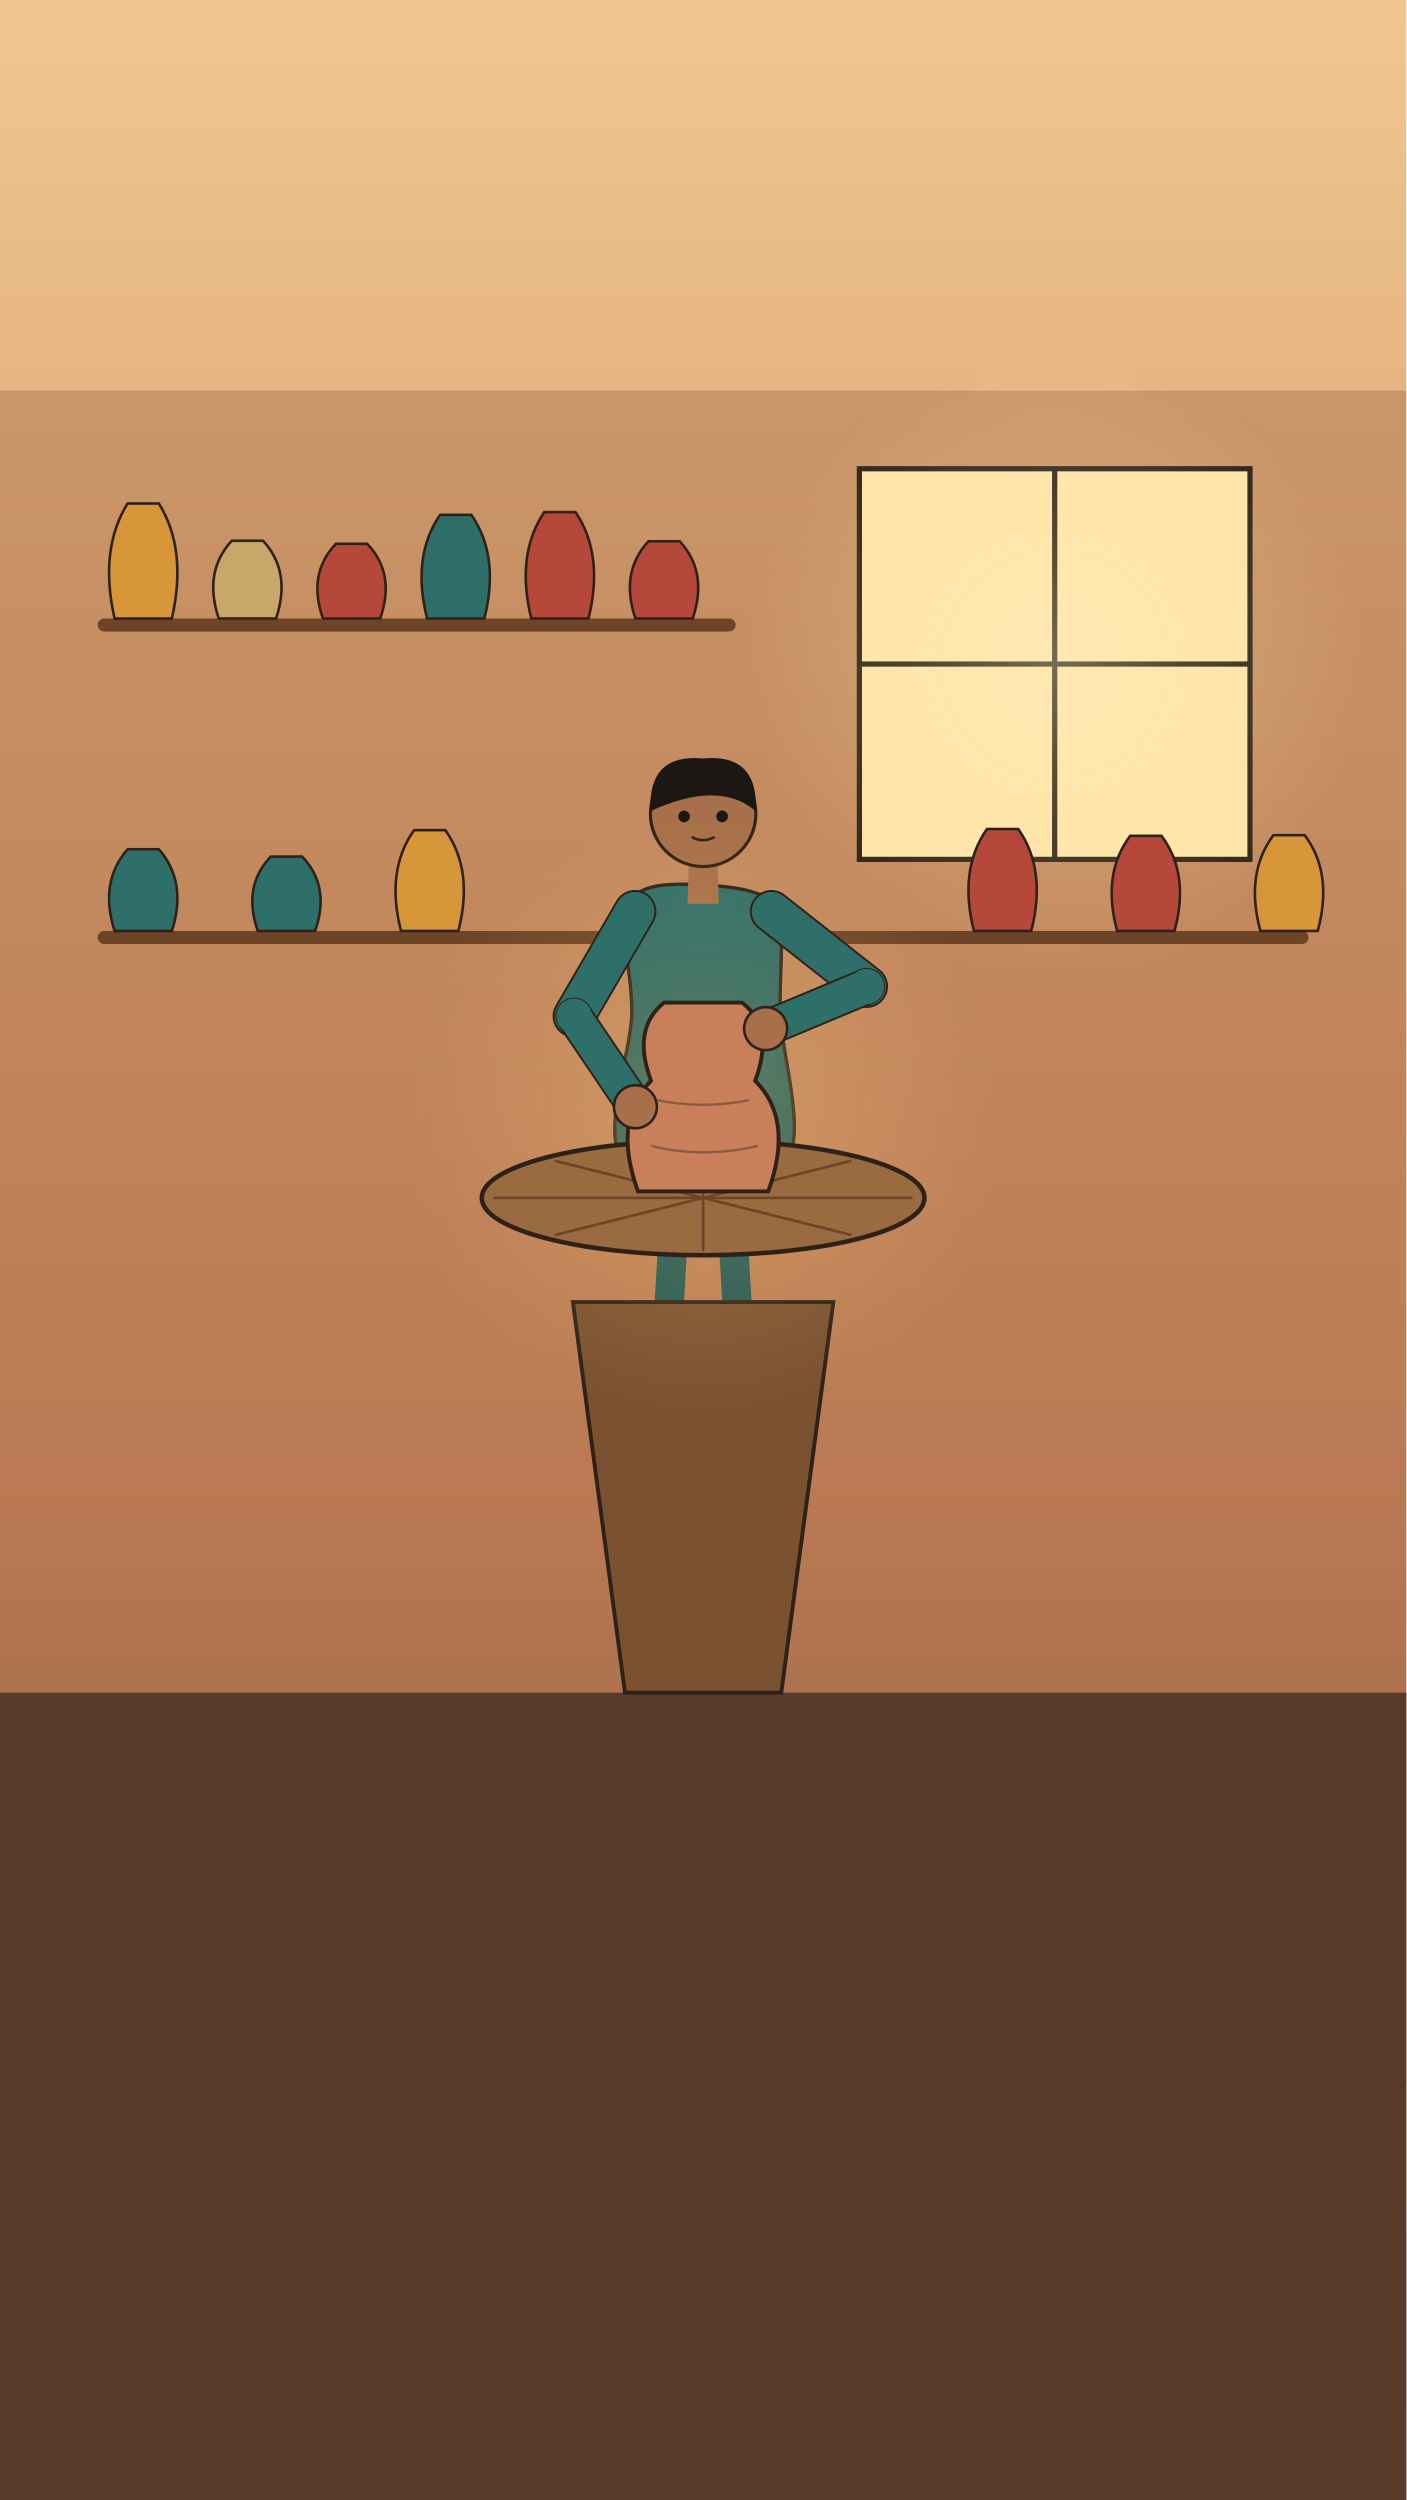
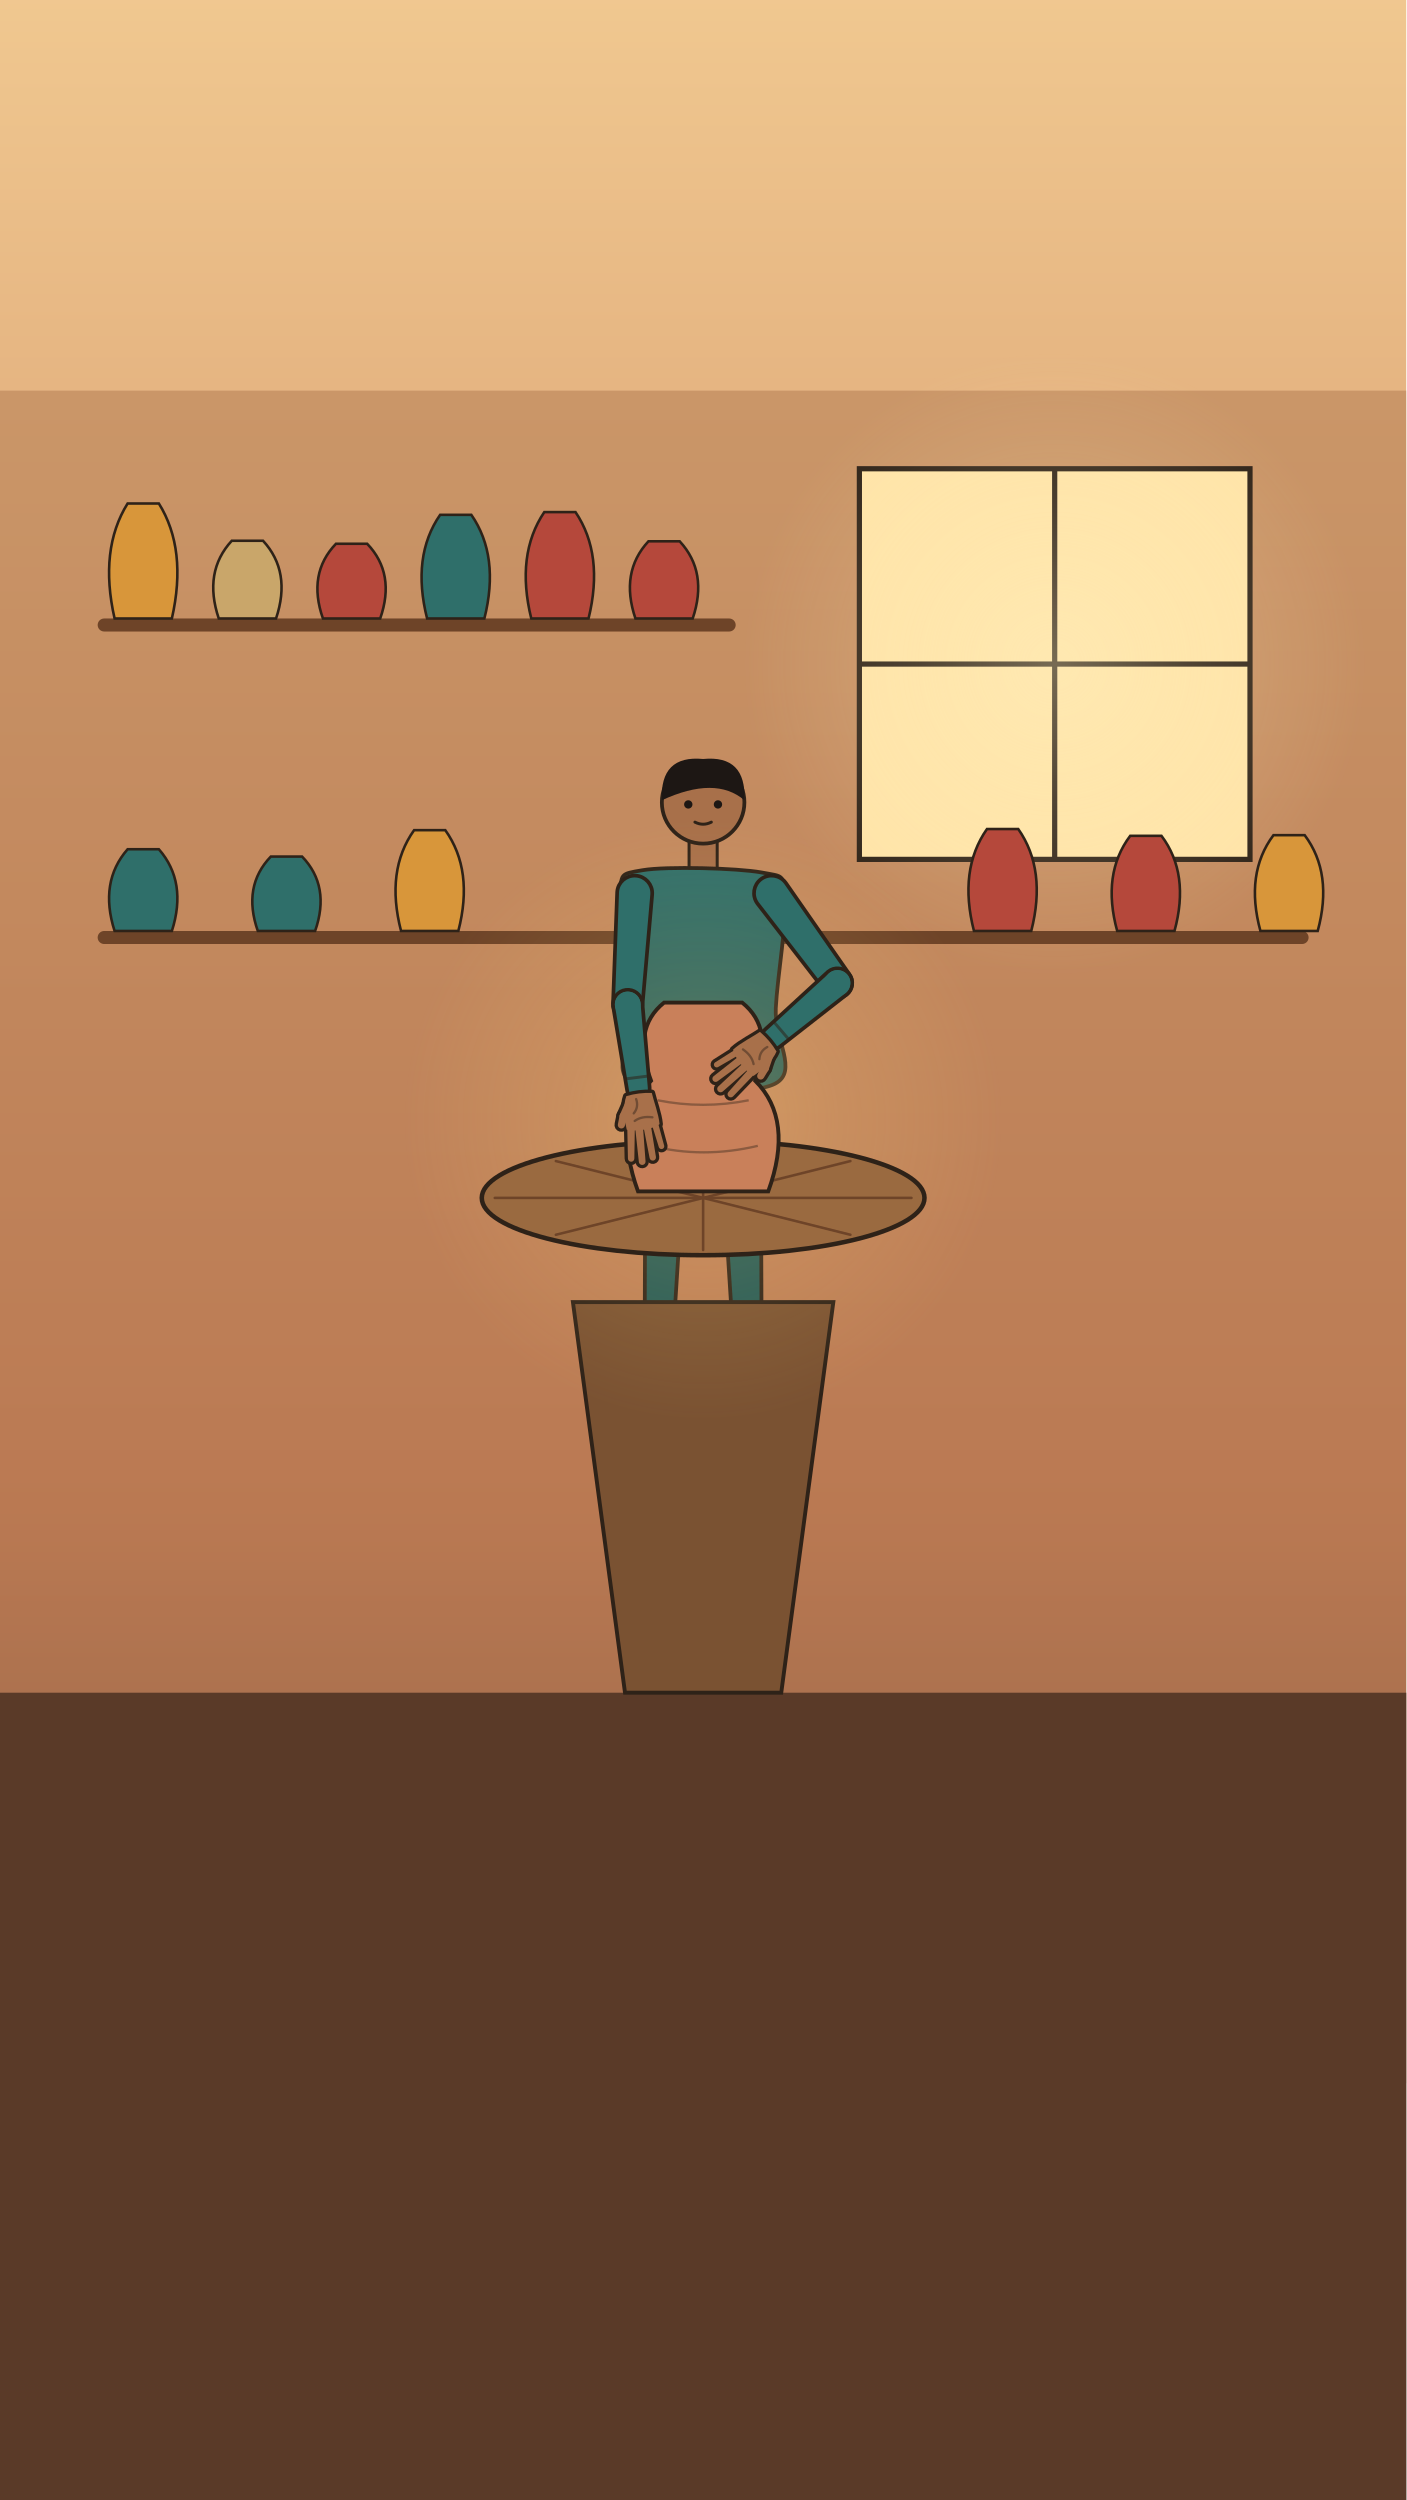
<svg xmlns="http://www.w3.org/2000/svg" viewBox="0 0 1080 1920" width="1080" height="1920">
  <defs>
    <linearGradient id="lg1" x1="0" y1="0" x2="0" y2="1">
      <stop offset="0" stop-color="#f0c890" />
      <stop offset="0.6" stop-color="#c9805a" />
      <stop offset="1" stop-color="#4a3a34" />
    </linearGradient>
    <radialGradient id="rg2" cx="0.5" cy="0.5" r="0.5">
      <stop offset="0" stop-color="#fff0c0" stop-opacity="0.35" />
      <stop offset="0.45" stop-color="#fff0c0" stop-opacity="0.158" />
      <stop offset="1" stop-color="#fff0c0" stop-opacity="0" />
    </radialGradient>
    <linearGradient id="lg3" x1="0" y1="0" x2="0" y2="1">
      <stop offset="0" stop-color="#2f6f6a" />
      <stop offset="1" stop-color="#245a56" />
    </linearGradient>
    <radialGradient id="rg4" cx="0.5" cy="0.5" r="0.5">
      <stop offset="0" stop-color="#ffd27a" stop-opacity="0.3" />
      <stop offset="0.45" stop-color="#ffd27a" stop-opacity="0.135" />
      <stop offset="1" stop-color="#ffd27a" stop-opacity="0" />
    </radialGradient>
  </defs>
  <rect x="0" y="0" width="1080" height="1920" fill="url(#lg1)" />
  <rect x="0" y="300" width="1080" height="1300" fill="#a8704a" opacity=".45" />
  <rect x="660" y="360" width="300" height="300" fill="#ffe4a8" stroke="#2e2218" stroke-width="4" />
  <path d="M810 360V660M660 510H960" fill="none" stroke="#2e2218" stroke-width="4" />
  <circle cx="810" cy="510" r="240" fill="url(#rg2)" />
  <line x1="80" y1="480" x2="560" y2="480" stroke="#6e4428" stroke-width="10" stroke-linecap="round" />
  <line x1="80" y1="720" x2="1000" y2="720" stroke="#6e4428" stroke-width="10" stroke-linecap="round" />
  <path d="M88 475Q76 422.003 98 386.672L122 386.672Q144 422.003 132 475Z" fill="#d8963a" stroke="#2e2218" stroke-width="2" />
  <path d="M168 475Q156 439.177 178 415.295L202 415.295Q224 439.177 212 475Z" fill="#c9a66a" stroke="#2e2218" stroke-width="2" />
  <path d="M248 475Q236 440.578 258 417.63L282 417.63Q304 440.578 292 475Z" fill="#b5483b" stroke="#2e2218" stroke-width="2" />
  <path d="M328 475Q316 427.25 338 395.416L362 395.416Q384 427.25 372 475Z" fill="#2f6f6a" stroke="#2e2218" stroke-width="2" />
  <path d="M408 475Q396 425.978 418 393.297L442 393.297Q464 425.978 452 475Z" fill="#b5483b" stroke="#2e2218" stroke-width="2" />
  <path d="M488 475Q476 439.438 498 415.73L522 415.73Q544 439.438 532 475Z" fill="#b5483b" stroke="#2e2218" stroke-width="2" />
  <path d="M88 715Q76 677.333 98 652.222L122 652.222Q144 677.333 132 715Z" fill="#2f6f6a" stroke="#2e2218" stroke-width="2" />
  <path d="M198 715Q186 680.701 208 657.835L232 657.835Q254 680.701 242 715Z" fill="#2f6f6a" stroke="#2e2218" stroke-width="2" />
  <path d="M308 715Q296 668.554 318 637.59L342 637.59Q364 668.554 352 715Z" fill="#d8963a" stroke="#2e2218" stroke-width="2" />
  <path d="M748 715Q736 668.005 758 636.675L782 636.675Q804 668.005 792 715Z" fill="#b5483b" stroke="#2e2218" stroke-width="2" />
  <path d="M858 715Q846 671.149 868 641.914L892 641.914Q914 671.149 902 715Z" fill="#b5483b" stroke="#2e2218" stroke-width="2" />
  <path d="M968 715Q956 670.851 978 641.418L1002 641.418Q1024 670.851 1012 715Z" fill="#d8963a" stroke="#2e2218" stroke-width="2" />
  <rect x="0" y="1300" width="1080" height="620" fill="#5a3a28" />
  <g id="mv-breathe-potter">
-     <path d="M520.5 872.5Q516.6 966.2 510.8 1051" fill="none" stroke="#245a56" stroke-width="22.5" stroke-linecap="round" />
-     <ellipse cx="501.8" cy="1057" rx="21" ry="9.8" fill="#1d1714" />
-     <path d="M559.5 872.5Q563.4 966.2 569.2 1051" fill="none" stroke="#245a56" stroke-width="22.5" stroke-linecap="round" />
-     <ellipse cx="578.2" cy="1057" rx="21" ry="9.8" fill="#1d1714" />
-     <path d="M501.7 681C517.5 677.1 559 679.7 575.1 684.2C591.2 688.6 594.2 692.2 598.2 707.8C602.2 723.4 598.6 746.8 599.2 777.9C599.8 809 621.6 875.4 601.7 894.5C581.7 913.5 498.9 911.7 479.5 892.2C460.1 872.8 485.1 808.5 485.2 777.7C485.3 747 477.3 724 480 707.9C482.8 691.8 485.8 685 501.7 681Z" fill="url(#lg3)" stroke="#2e2218" stroke-width="2.6" stroke-linejoin="round" />
+     <path d="M495.9 809.6L530.8 809.6L515.3 1052.4L495 1052.4Z" fill="#245a56" stroke="#2e2218" stroke-width="2.9" stroke-linejoin="round" />
+     <ellipse cx="492.4" cy="1055.6" rx="28.5" ry="10.1" fill="#1d1714" stroke="#2e2218" stroke-width="2.3" />
+     <path d="M549.2 809.6L584.1 809.6L585 1052.4L564.7 1052.4Z" fill="#245a56" stroke="#2e2218" stroke-width="2.9" stroke-linejoin="round" />
+     <ellipse cx="587.5" cy="1055.6" rx="28.5" ry="10.1" fill="#1d1714" stroke="#2e2218" stroke-width="2.3" />
+     <path d="M529.2 635.2L529.2 676.4L550.8 676.4L550.8 635.2Z" fill="#a8704a" stroke="#2e2218" stroke-width="2.3" />
+     <path d="M493.6 668.3C511.7 665.2 566.4 666.7 584.6 670C602.7 673.4 600.9 671.1 602.8 688.4C604.7 705.8 597 750.3 595.8 774.2C594.5 798.2 613.6 822.8 595.2 832.3C576.8 841.8 503.5 840.7 485.4 831C467.4 821.3 488.3 797.9 486.7 774.1C485.2 750.4 475.1 706.1 476.2 688.5C477.4 670.8 475.6 671.3 493.6 668.3Z" fill="url(#lg3)" stroke="#2e2218" stroke-width="2.9" stroke-linejoin="round" />
    <g id="mv-nod-potter">
-       <path d="M528 694L529.5 649.3L550.5 649.3L552 694Z" fill="#a8704a" />
-       <circle cx="540" cy="625" r="40.5" fill="#a8704a" stroke="#2e2218" stroke-width="2.4" />
-       <path d="M499.5 623Q497.5 578.4 540 582.5Q582.5 578.4 580.5 623Q552.1 598.7 499.5 623Z" fill="#1d1714" />
-       <circle cx="525.4" cy="627" r="4.5" fill="#1d1714" />
-       <circle cx="554.6" cy="627" r="4.5" fill="#1d1714" />
-       <path d="M531.9 643.2Q540 647.3 548.1 643.2" fill="none" stroke="#2e2218" stroke-width="2" stroke-linecap="round" />
+       <circle cx="540" cy="616.2" r="31.7" fill="#a8704a" stroke="#2e2218" stroke-width="2.9" />
+       <path d="M508.3 614.6Q506.7 579.7 540 582.9Q573.3 579.7 571.7 614.6Q549.5 595.6 508.3 614.6Z" fill="#1d1714" />
+       <circle cx="528.6" cy="617.8" r="3.2" fill="#1d1714" />
+       <circle cx="551.4" cy="617.8" r="3.2" fill="#1d1714" />
+       <path d="M533.7 631.4Q540 634.6 546.3 631.4" fill="none" stroke="#2e2218" stroke-width="2.3" stroke-linecap="round" />
    </g>
  </g>
  <path d="M440 1000L640 1000L600 1300L480 1300Z" fill="#7a5232" stroke="#2e2218" stroke-width="3" />
  <circle cx="540" cy="860" r="230" fill="url(#rg4)" />
  <g id="mv-core-spin">
    <ellipse cx="540" cy="920" rx="170" ry="44" fill="#9a6a40" stroke="#2e2218" stroke-width="3.5" />
    <line x1="540" y1="920" x2="700" y2="920" stroke="#6e4428" stroke-width="2" stroke-linecap="round" />
    <line x1="540" y1="920" x2="653.1" y2="948.3" stroke="#6e4428" stroke-width="2" stroke-linecap="round" />
    <line x1="540" y1="920" x2="540" y2="960" stroke="#6e4428" stroke-width="2" stroke-linecap="round" />
    <line x1="540" y1="920" x2="426.9" y2="948.3" stroke="#6e4428" stroke-width="2" stroke-linecap="round" />
    <line x1="540" y1="920" x2="380" y2="920" stroke="#6e4428" stroke-width="2" stroke-linecap="round" />
    <line x1="540" y1="920" x2="426.9" y2="891.7" stroke="#6e4428" stroke-width="2" stroke-linecap="round" />
    <line x1="540" y1="920" x2="540" y2="880" stroke="#6e4428" stroke-width="2" stroke-linecap="round" />
    <line x1="540" y1="920" x2="653.1" y2="891.7" stroke="#6e4428" stroke-width="2" stroke-linecap="round" />
    <path d="M490 915Q470 860 500 830Q485 790 510 770L570 770Q595 790 580 830Q610 860 590 915Z" fill="#c9805a" stroke="#2e2218" stroke-width="3" />
    <path d="M505 845Q540 852 575 845M500 880Q540 890 582 880" fill="none" stroke="#2e2218" stroke-width="1.8" opacity=".4" />
  </g>
  <g />
-   <g id="mv-chain-potR-1" data-pivot="487.6 700" data-amp="5.4" data-per="1">
-     <line x1="487.6" y1="700" x2="440.9" y2="780.4" stroke="#2e2218" stroke-width="33" stroke-linecap="round" />
-     <line x1="487.6" y1="700" x2="440.9" y2="780.4" stroke="#2f6f6a" stroke-width="30" stroke-linecap="round" />
-     <g id="mv-chain-potR-2" data-pivot="440.9 780.4" data-amp="9" data-per="1">
-       <line x1="440.9" y1="780.4" x2="488" y2="850" stroke="#2e2218" stroke-width="28.5" stroke-linecap="round" />
-       <line x1="440.9" y1="780.4" x2="488" y2="850" stroke="#2f6f6a" stroke-width="25.5" stroke-linecap="round" />
-       <circle cx="440.9" cy="780.4" r="13.5" fill="#2f6f6a" />
-       <circle cx="488" cy="850" r="16.5" fill="#a8704a" stroke="#2e2218" stroke-width="2" />
+   <g class="mv mv-limb-potR-1" data-pivot="487.4 685.9">
+     <path d="M475.419,685.188 L472.238,770.746 A9.878,9.878 0 0 0 491.954,771.98 L499.464,686.692 A12.046,12.046 0 0 0 475.419,685.188 Z" fill="#2e2218" stroke="#2e2218" stroke-width="5.71" stroke-linejoin="round" />
+     <path d="M475.419,685.188 L472.238,770.746 A9.878,9.878 0 0 0 491.954,771.98 L499.464,686.692 A12.046,12.046 0 0 0 475.419,685.188 Z" fill="#2f6f6a" stroke="none" />
+     <g class="mv mv-limb-potR-2" data-pivot="482.1 771.4">
+       <path d="M472.296,772.597 L483.03,837.127 A7.291,7.291 0 0 0 497.498,835.305 L491.896,770.129 A9.878,9.878 0 0 0 472.296,772.597 Z" fill="#2e2218" stroke="#2e2218" stroke-width="5.71" stroke-linejoin="round" />
+       <path d="M472.296,772.597 L483.03,837.127 A7.291,7.291 0 0 0 497.498,835.305 L491.896,770.129 A9.878,9.878 0 0 0 472.296,772.597 Z" fill="#2f6f6a" stroke="none" />
+       <circle cx="482.1" cy="771.4" r="9.9" fill="#2f6f6a" stroke="none" />
+       <path d="M481.2,828.5 L497.1,826.5" stroke="#2e2218" stroke-width="2.28" stroke-linecap="round" opacity=".55" />
+       <g transform="translate(490.8 840.6) rotate(172.82) scale(26.628)">
+         <g fill="#2e2218" stroke="#2e2218" stroke-width="0.193" stroke-linejoin="round">
+           <path d="M-0.370,0 C-0.111,0.04 0.111,0.04 0.370,0 C0.500,-0.25 0.510,-0.62 0.480,-0.960 C0.288,-1.050 -0.288,-1.050 -0.480,-0.920 C-0.490,-0.62 -0.390,-0.22 -0.370,0 Z" />
+           <path d="M0.462,-0.957 L0.549,-1.792 A0.092,0.092 0 0 0 0.366,-1.815 L0.248,-0.983 A0.107,0.107 0 0 0 0.462,-0.957 Z" />
+           <path d="M0.232,-0.996 L0.249,-1.936 A0.097,0.097 0 0 0 0.056,-1.943 L0.008,-1.004 A0.113,0.113 0 0 0 0.232,-0.996 Z" />
+           <path d="M-0.013,-0.986 L-0.073,-1.854 A0.092,0.092 0 0 0 -0.258,-1.844 L-0.227,-0.974 A0.107,0.107 0 0 0 -0.013,-0.986 Z" />
+           <path d="M-0.259,-0.914 L-0.378,-1.584 A0.08,0.08 0 0 0 -0.535,-1.559 L-0.441,-0.885 A0.092,0.092 0 0 0 -0.259,-0.914 Z" />
+           <path d="M0.452,-0.225 L0.616,-0.5 A0.117,0.117 0 0 0 0.421,-0.631 L0.228,-0.376 A0.135,0.135 0 0 0 0.452,-0.225 Z" />
+           <path d="M0.628,-0.521 L0.711,-0.768 A0.102,0.102 0 0 0 0.521,-0.845 L0.41,-0.609 A0.117,0.117 0 0 0 0.628,-0.521 Z" />
+         </g>
+         <g fill="#a8704a" stroke="none">
+           <path d="M-0.370,0 C-0.111,0.04 0.111,0.04 0.370,0 C0.500,-0.25 0.510,-0.62 0.480,-0.960 C0.288,-1.050 -0.288,-1.050 -0.480,-0.920 C-0.490,-0.62 -0.390,-0.22 -0.370,0 Z" />
+           <path d="M0.462,-0.957 L0.549,-1.792 A0.092,0.092 0 0 0 0.366,-1.815 L0.248,-0.983 A0.107,0.107 0 0 0 0.462,-0.957 Z" />
+           <path d="M0.232,-0.996 L0.249,-1.936 A0.097,0.097 0 0 0 0.056,-1.943 L0.008,-1.004 A0.113,0.113 0 0 0 0.232,-0.996 Z" />
+           <path d="M-0.013,-0.986 L-0.073,-1.854 A0.092,0.092 0 0 0 -0.258,-1.844 L-0.227,-0.974 A0.107,0.107 0 0 0 -0.013,-0.986 Z" />
+           <path d="M-0.259,-0.914 L-0.378,-1.584 A0.08,0.08 0 0 0 -0.535,-1.559 L-0.441,-0.885 A0.092,0.092 0 0 0 -0.259,-0.914 Z" />
+           <path d="M0.452,-0.225 L0.616,-0.5 A0.117,0.117 0 0 0 0.421,-0.631 L0.228,-0.376 A0.135,0.135 0 0 0 0.452,-0.225 Z" />
+           <path d="M0.628,-0.521 L0.711,-0.768 A0.102,0.102 0 0 0 0.521,-0.845 L0.41,-0.609 A0.117,0.117 0 0 0 0.628,-0.521 Z" />
+         </g>
+         <g fill="none" stroke="#2e2218" stroke-width="0.068" stroke-linecap="round" opacity=".45">
+           <path d="M-0.300,-0.70 Q0.000,-0.62 0.220,-0.74" />
+           <path d="M0.220,-0.52 Q0.050,-0.36 0.100,-0.12" />
+         </g>
+       </g>
    </g>
  </g>
-   <g id="mv-chain-potL-1" data-pivot="592.4 700" data-amp="1.8" data-per="1.4">
-     <line x1="592.4" y1="700" x2="665.5" y2="757.6" stroke="#2e2218" stroke-width="33" stroke-linecap="round" />
-     <line x1="592.4" y1="700" x2="665.5" y2="757.6" stroke="#2f6f6a" stroke-width="30" stroke-linecap="round" />
-     <g id="mv-chain-potL-2" data-pivot="665.5 757.6" data-amp="3" data-per="1.4">
-       <line x1="665.5" y1="757.6" x2="588" y2="790" stroke="#2e2218" stroke-width="28.5" stroke-linecap="round" />
-       <line x1="665.5" y1="757.6" x2="588" y2="790" stroke="#2f6f6a" stroke-width="25.5" stroke-linecap="round" />
-       <circle cx="665.5" cy="757.6" r="13.5" fill="#2f6f6a" />
-       <circle cx="588" cy="790" r="16.5" fill="#a8704a" stroke="#2e2218" stroke-width="2" />
+   <g class="mv mv-limb-potL-1" data-pivot="592.6 685.9" data-amp="0">
+     <path d="M582.849,693.07 L635.256,760.774 A9.878,9.878 0 0 0 651.18,749.081 L602.268,678.81 A12.046,12.046 0 0 0 582.849,693.07 Z" fill="#2e2218" stroke="#2e2218" stroke-width="5.71" stroke-linejoin="round" />
+     <path d="M582.849,693.07 L635.256,760.774 A9.878,9.878 0 0 0 651.18,749.081 L602.268,678.81 A12.046,12.046 0 0 0 582.849,693.07 Z" fill="#2f6f6a" stroke="none" />
+     <g class="mv mv-limb-potL-2" data-pivot="643.2 754.9" data-amp="0">
+       <path d="M636.834,747.39 L588.626,791.609 A7.291,7.291 0 0 0 598.05,802.736 L649.602,762.465 A9.878,9.878 0 0 0 636.834,747.39 Z" fill="#2e2218" stroke="#2e2218" stroke-width="5.71" stroke-linejoin="round" />
+       <path d="M636.834,747.39 L588.626,791.609 A7.291,7.291 0 0 0 598.05,802.736 L649.602,762.465 A9.878,9.878 0 0 0 636.834,747.39 Z" fill="#2f6f6a" stroke="none" />
+       <circle cx="643.2" cy="754.9" r="9.9" fill="#2f6f6a" stroke="none" />
+       <path d="M594.8,785.4 L605.2,797.6" stroke="#2e2218" stroke-width="2.28" stroke-linecap="round" opacity=".55" />
+       <g transform="translate(590.0 800.0) rotate(229.74) scale(26.628)">
+         <g fill="#2e2218" stroke="#2e2218" stroke-width="0.193" stroke-linejoin="round">
+           <path d="M0.370,0 C0.111,0.04 -0.111,0.04 -0.370,0 C-0.500,-0.25 -0.510,-0.62 -0.480,-0.960 C-0.288,-1.050 0.288,-1.050 0.480,-0.920 C0.490,-0.62 0.390,-0.22 0.370,0 Z" />
+           <path d="M-0.248,-0.983 L-0.366,-1.815 A0.092,0.092 0 0 0 -0.549,-1.792 L-0.462,-0.957 A0.107,0.107 0 0 0 -0.248,-0.983 Z" />
+           <path d="M-0.008,-1.004 L-0.056,-1.943 A0.097,0.097 0 0 0 -0.249,-1.936 L-0.232,-0.996 A0.113,0.113 0 0 0 -0.008,-1.004 Z" />
+           <path d="M0.227,-0.974 L0.258,-1.844 A0.092,0.092 0 0 0 0.073,-1.854 L0.013,-0.986 A0.107,0.107 0 0 0 0.227,-0.974 Z" />
+           <path d="M0.441,-0.885 L0.535,-1.559 A0.08,0.08 0 0 0 0.378,-1.584 L0.259,-0.914 A0.092,0.092 0 0 0 0.441,-0.885 Z" />
+           <path d="M-0.228,-0.376 L-0.421,-0.631 A0.117,0.117 0 0 0 -0.616,-0.5 L-0.452,-0.225 A0.135,0.135 0 0 0 -0.228,-0.376 Z" />
+           <path d="M-0.41,-0.609 L-0.521,-0.845 A0.102,0.102 0 0 0 -0.711,-0.768 L-0.628,-0.521 A0.117,0.117 0 0 0 -0.41,-0.609 Z" />
+         </g>
+         <g fill="#a8704a" stroke="none">
+           <path d="M0.370,0 C0.111,0.04 -0.111,0.04 -0.370,0 C-0.500,-0.25 -0.510,-0.62 -0.480,-0.960 C-0.288,-1.050 0.288,-1.050 0.480,-0.920 C0.490,-0.62 0.390,-0.22 0.370,0 Z" />
+           <path d="M-0.248,-0.983 L-0.366,-1.815 A0.092,0.092 0 0 0 -0.549,-1.792 L-0.462,-0.957 A0.107,0.107 0 0 0 -0.248,-0.983 Z" />
+           <path d="M-0.008,-1.004 L-0.056,-1.943 A0.097,0.097 0 0 0 -0.249,-1.936 L-0.232,-0.996 A0.113,0.113 0 0 0 -0.008,-1.004 Z" />
+           <path d="M0.227,-0.974 L0.258,-1.844 A0.092,0.092 0 0 0 0.073,-1.854 L0.013,-0.986 A0.107,0.107 0 0 0 0.227,-0.974 Z" />
+           <path d="M0.441,-0.885 L0.535,-1.559 A0.08,0.08 0 0 0 0.378,-1.584 L0.259,-0.914 A0.092,0.092 0 0 0 0.441,-0.885 Z" />
+           <path d="M-0.228,-0.376 L-0.421,-0.631 A0.117,0.117 0 0 0 -0.616,-0.5 L-0.452,-0.225 A0.135,0.135 0 0 0 -0.228,-0.376 Z" />
+           <path d="M-0.41,-0.609 L-0.521,-0.845 A0.102,0.102 0 0 0 -0.711,-0.768 L-0.628,-0.521 A0.117,0.117 0 0 0 -0.41,-0.609 Z" />
+         </g>
+         <g fill="none" stroke="#2e2218" stroke-width="0.068" stroke-linecap="round" opacity=".45">
+           <path d="M0.300,-0.70 Q0.000,-0.62 -0.220,-0.74" />
+           <path d="M-0.220,-0.52 Q-0.050,-0.36 -0.100,-0.12" />
+         </g>
+       </g>
    </g>
  </g>
</svg>
